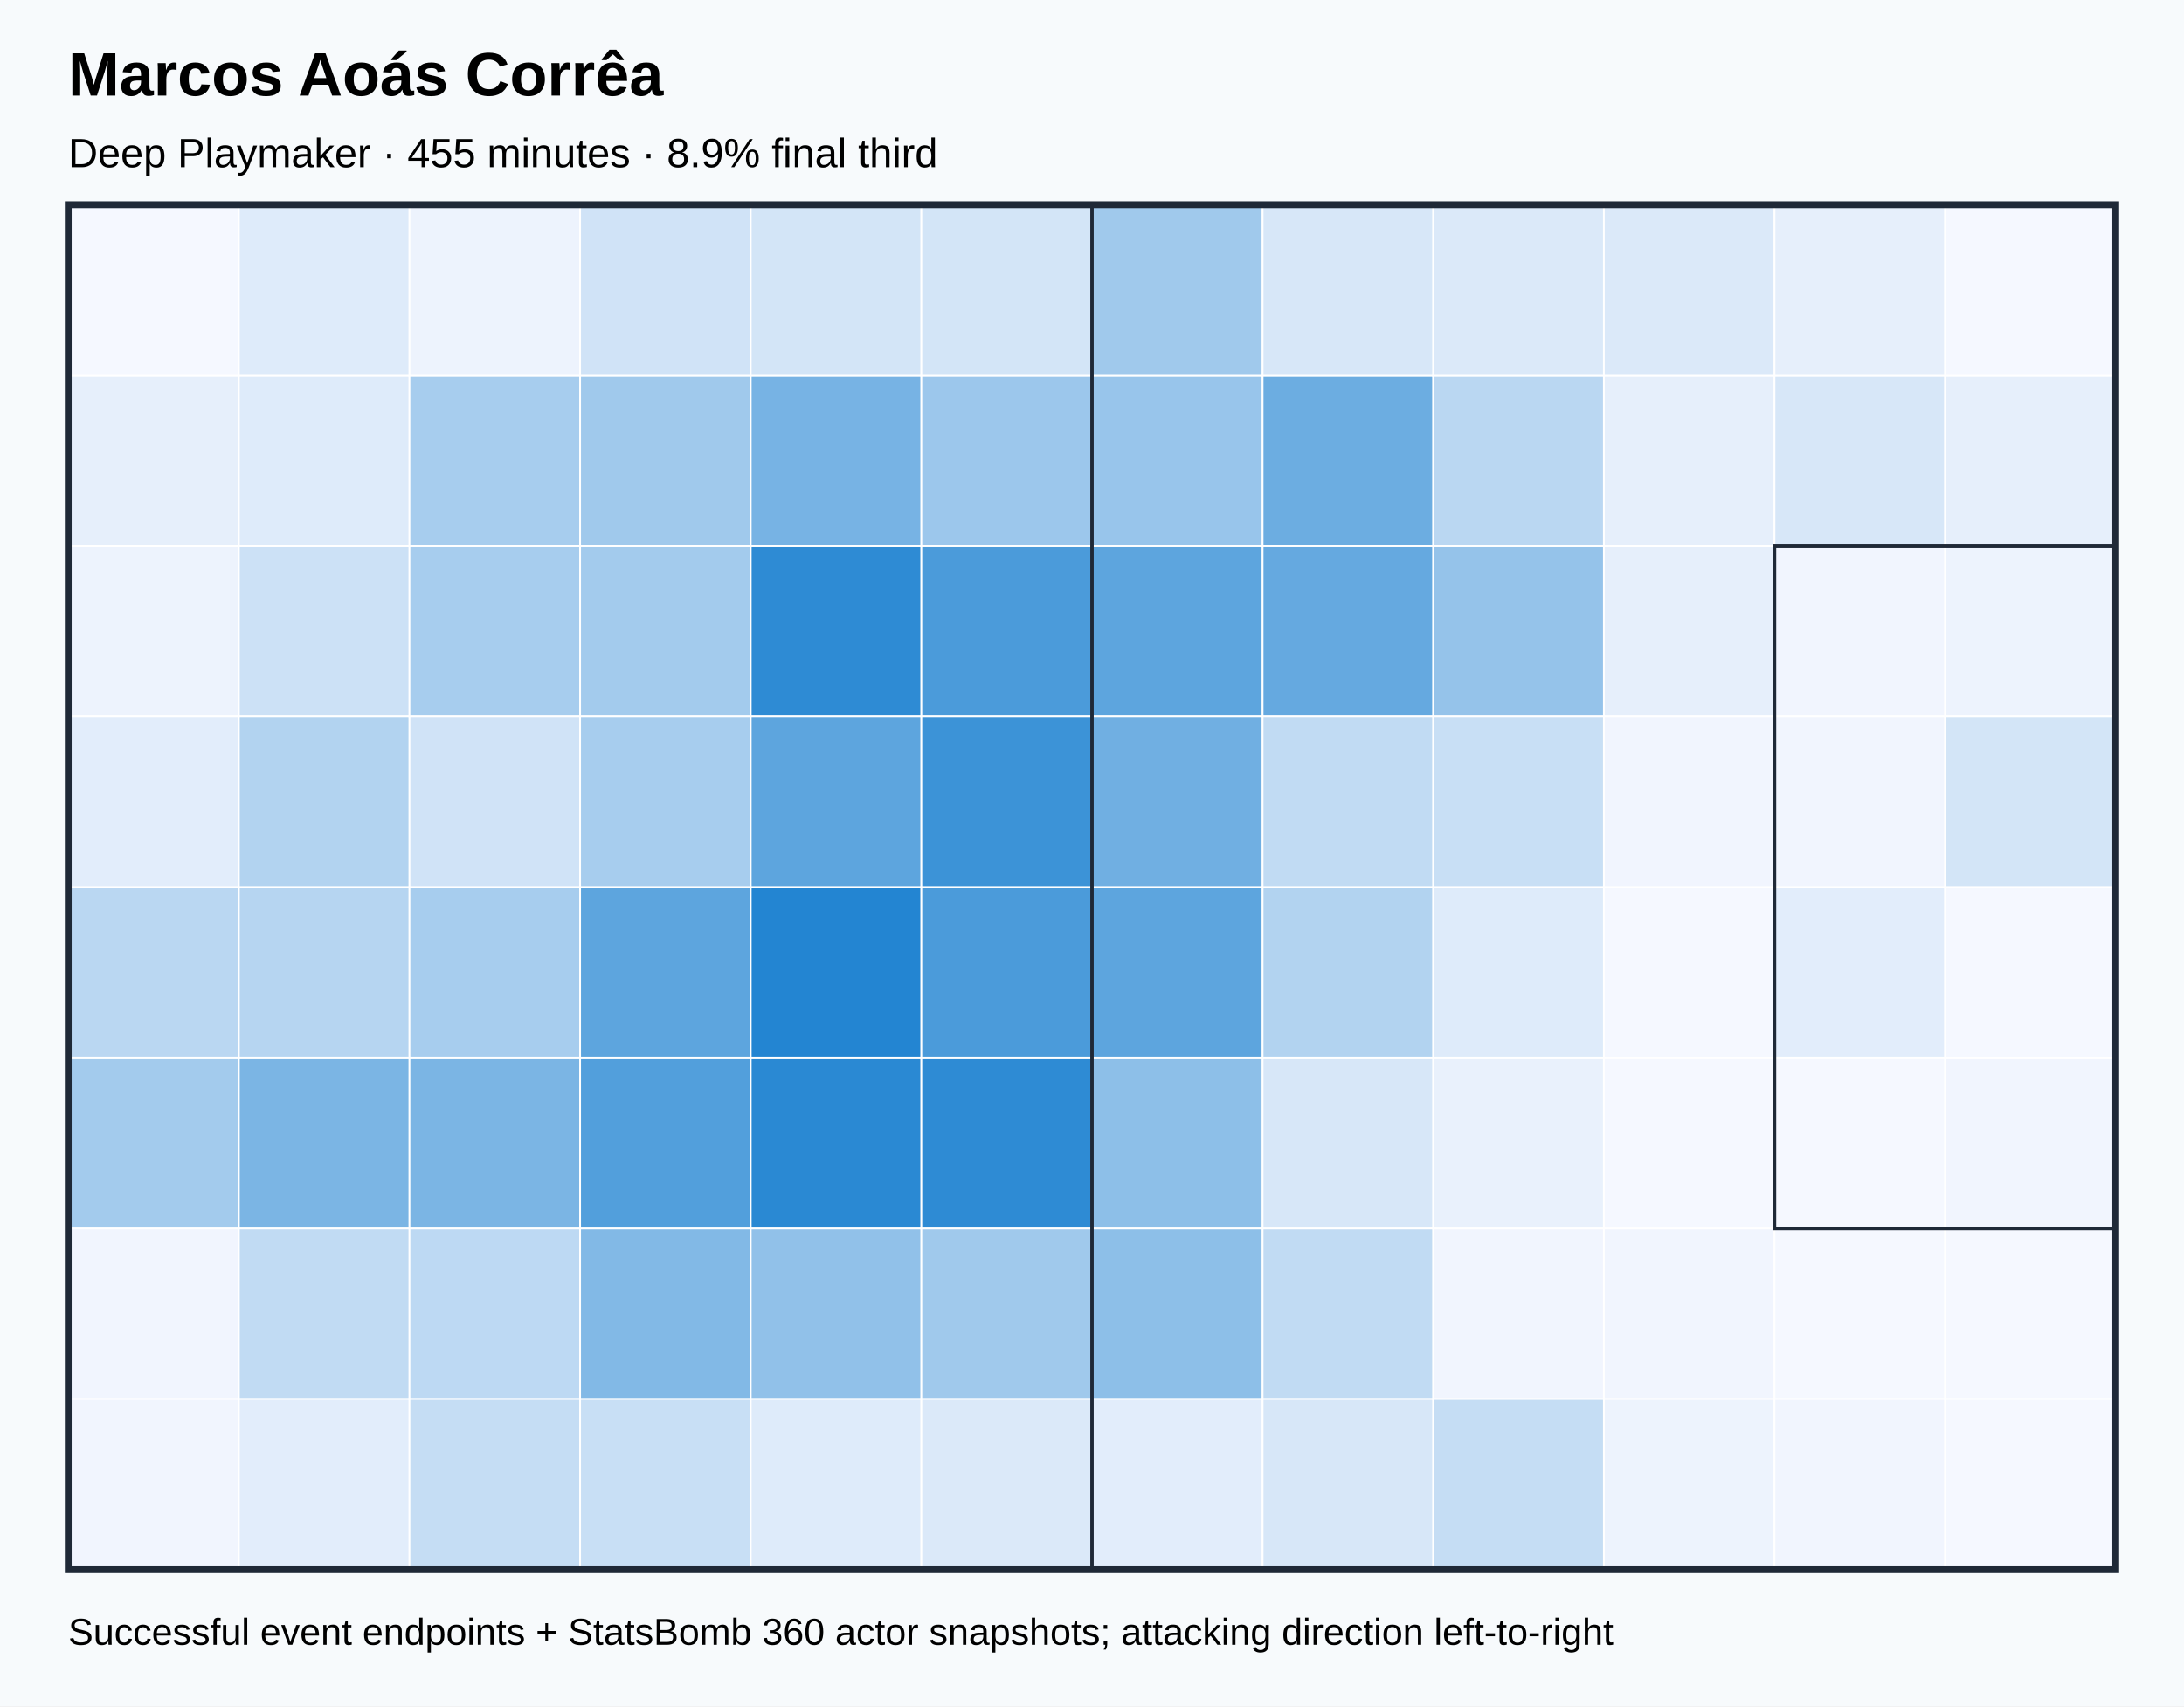
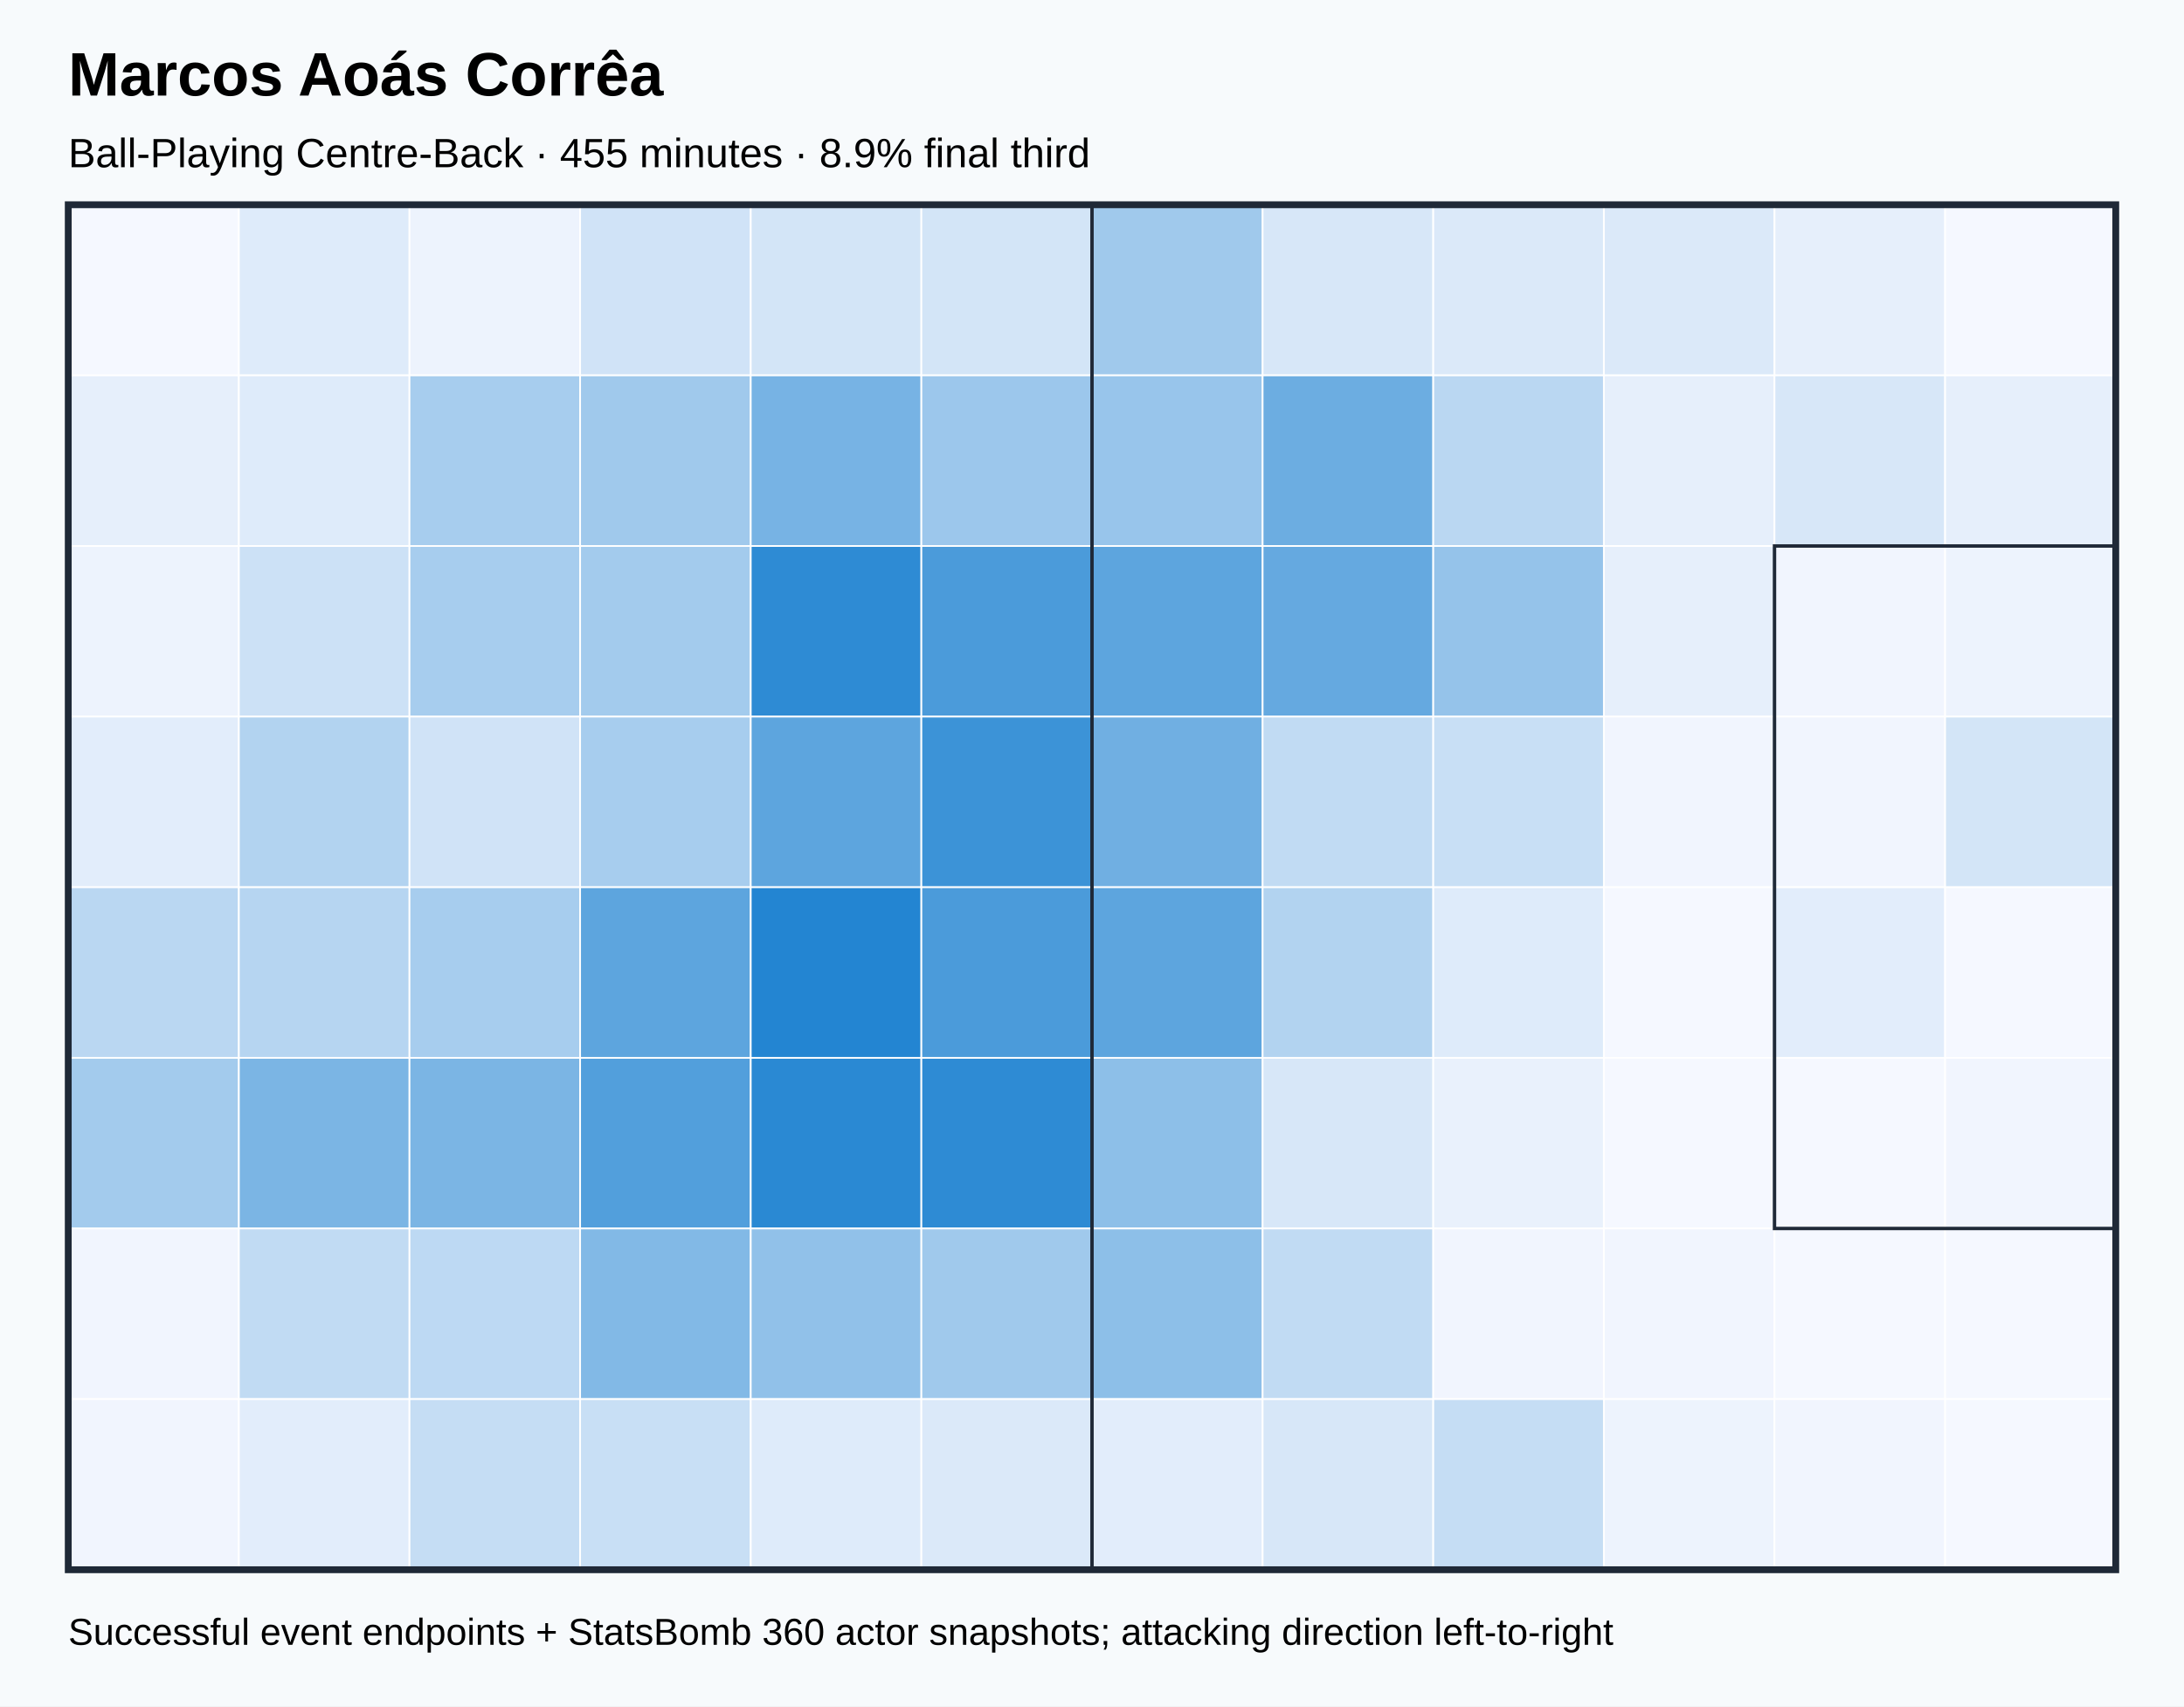
<svg xmlns="http://www.w3.org/2000/svg" width="640" height="500" viewBox="0 0 640 500" role="img">
  <rect width="640" height="500" fill="#f7fafc" />
  <text x="20" y="28" font-family="Arial" font-size="18" font-weight="700">Marcos Aoás Corrêa</text>
-   <text x="20" y="49" font-family="Arial" font-size="12">Deep Playmaker · 455 minutes · 8.9% final third</text>
+   <text x="20" y="49" font-family="Arial" font-size="12">Ball-Playing Centre-Back · 455 minutes · 8.9% final third</text>
  <rect x="20" y="60" width="50" height="50" fill="rgb(245,248,255)" stroke="#ffffff" stroke-width="0.5" />
  <rect x="20" y="110" width="50" height="50" fill="rgb(230,239,251)" stroke="#ffffff" stroke-width="0.5" />
  <rect x="20" y="160" width="50" height="50" fill="rgb(237,243,253)" stroke="#ffffff" stroke-width="0.5" />
  <rect x="20" y="210" width="50" height="50" fill="rgb(226,237,251)" stroke="#ffffff" stroke-width="0.5" />
  <rect x="20" y="260" width="50" height="50" fill="rgb(186,215,242)" stroke="#ffffff" stroke-width="0.5" />
  <rect x="20" y="310" width="50" height="50" fill="rgb(163,203,237)" stroke="#ffffff" stroke-width="0.5" />
  <rect x="20" y="360" width="50" height="50" fill="rgb(241,245,254)" stroke="#ffffff" stroke-width="0.5" />
  <rect x="20" y="410" width="50" height="50" fill="rgb(241,245,254)" stroke="#ffffff" stroke-width="0.5" />
  <rect x="70" y="60" width="50" height="50" fill="rgb(222,235,250)" stroke="#ffffff" stroke-width="0.5" />
  <rect x="70" y="110" width="50" height="50" fill="rgb(222,235,250)" stroke="#ffffff" stroke-width="0.5" />
  <rect x="70" y="160" width="50" height="50" fill="rgb(204,225,246)" stroke="#ffffff" stroke-width="0.5" />
  <rect x="70" y="210" width="50" height="50" fill="rgb(178,211,240)" stroke="#ffffff" stroke-width="0.5" />
  <rect x="70" y="260" width="50" height="50" fill="rgb(182,213,241)" stroke="#ffffff" stroke-width="0.5" />
  <rect x="70" y="310" width="50" height="50" fill="rgb(123,181,228)" stroke="#ffffff" stroke-width="0.5" />
  <rect x="70" y="360" width="50" height="50" fill="rgb(193,219,243)" stroke="#ffffff" stroke-width="0.5" />
  <rect x="70" y="410" width="50" height="50" fill="rgb(226,237,251)" stroke="#ffffff" stroke-width="0.5" />
  <rect x="120" y="60" width="50" height="50" fill="rgb(237,243,253)" stroke="#ffffff" stroke-width="0.5" />
  <rect x="120" y="110" width="50" height="50" fill="rgb(167,205,238)" stroke="#ffffff" stroke-width="0.5" />
  <rect x="120" y="160" width="50" height="50" fill="rgb(167,205,238)" stroke="#ffffff" stroke-width="0.5" />
  <rect x="120" y="210" width="50" height="50" fill="rgb(208,227,247)" stroke="#ffffff" stroke-width="0.5" />
  <rect x="120" y="260" width="50" height="50" fill="rgb(167,205,238)" stroke="#ffffff" stroke-width="0.5" />
  <rect x="120" y="310" width="50" height="50" fill="rgb(123,181,228)" stroke="#ffffff" stroke-width="0.5" />
  <rect x="120" y="360" width="50" height="50" fill="rgb(189,217,243)" stroke="#ffffff" stroke-width="0.5" />
  <rect x="120" y="410" width="50" height="50" fill="rgb(197,221,244)" stroke="#ffffff" stroke-width="0.5" />
  <rect x="170" y="60" width="50" height="50" fill="rgb(208,227,247)" stroke="#ffffff" stroke-width="0.5" />
  <rect x="170" y="110" width="50" height="50" fill="rgb(160,201,236)" stroke="#ffffff" stroke-width="0.5" />
  <rect x="170" y="160" width="50" height="50" fill="rgb(163,203,237)" stroke="#ffffff" stroke-width="0.5" />
  <rect x="170" y="210" width="50" height="50" fill="rgb(167,205,238)" stroke="#ffffff" stroke-width="0.5" />
  <rect x="170" y="260" width="50" height="50" fill="rgb(93,165,222)" stroke="#ffffff" stroke-width="0.5" />
  <rect x="170" y="310" width="50" height="50" fill="rgb(82,159,220)" stroke="#ffffff" stroke-width="0.5" />
  <rect x="170" y="360" width="50" height="50" fill="rgb(130,185,230)" stroke="#ffffff" stroke-width="0.5" />
  <rect x="170" y="410" width="50" height="50" fill="rgb(200,223,245)" stroke="#ffffff" stroke-width="0.5" />
  <rect x="220" y="60" width="50" height="50" fill="rgb(211,229,247)" stroke="#ffffff" stroke-width="0.5" />
  <rect x="220" y="110" width="50" height="50" fill="rgb(119,179,228)" stroke="#ffffff" stroke-width="0.5" />
  <rect x="220" y="160" width="50" height="50" fill="rgb(46,139,212)" stroke="#ffffff" stroke-width="0.5" />
  <rect x="220" y="210" width="50" height="50" fill="rgb(93,165,222)" stroke="#ffffff" stroke-width="0.5" />
  <rect x="220" y="260" width="50" height="50" fill="rgb(35,133,210)" stroke="#ffffff" stroke-width="0.5" />
  <rect x="220" y="310" width="50" height="50" fill="rgb(42,137,211)" stroke="#ffffff" stroke-width="0.5" />
  <rect x="220" y="360" width="50" height="50" fill="rgb(145,193,233)" stroke="#ffffff" stroke-width="0.5" />
  <rect x="220" y="410" width="50" height="50" fill="rgb(222,235,250)" stroke="#ffffff" stroke-width="0.5" />
  <rect x="270" y="60" width="50" height="50" fill="rgb(211,229,247)" stroke="#ffffff" stroke-width="0.5" />
  <rect x="270" y="110" width="50" height="50" fill="rgb(156,199,236)" stroke="#ffffff" stroke-width="0.5" />
  <rect x="270" y="160" width="50" height="50" fill="rgb(75,155,218)" stroke="#ffffff" stroke-width="0.5" />
  <rect x="270" y="210" width="50" height="50" fill="rgb(60,147,215)" stroke="#ffffff" stroke-width="0.5" />
  <rect x="270" y="260" width="50" height="50" fill="rgb(75,155,218)" stroke="#ffffff" stroke-width="0.5" />
  <rect x="270" y="310" width="50" height="50" fill="rgb(46,139,212)" stroke="#ffffff" stroke-width="0.5" />
  <rect x="270" y="360" width="50" height="50" fill="rgb(160,201,236)" stroke="#ffffff" stroke-width="0.5" />
  <rect x="270" y="410" width="50" height="50" fill="rgb(219,233,249)" stroke="#ffffff" stroke-width="0.5" />
  <rect x="320" y="60" width="50" height="50" fill="rgb(160,201,236)" stroke="#ffffff" stroke-width="0.5" />
  <rect x="320" y="110" width="50" height="50" fill="rgb(152,197,235)" stroke="#ffffff" stroke-width="0.5" />
  <rect x="320" y="160" width="50" height="50" fill="rgb(93,165,222)" stroke="#ffffff" stroke-width="0.5" />
  <rect x="320" y="210" width="50" height="50" fill="rgb(112,175,226)" stroke="#ffffff" stroke-width="0.5" />
  <rect x="320" y="260" width="50" height="50" fill="rgb(93,165,222)" stroke="#ffffff" stroke-width="0.5" />
  <rect x="320" y="310" width="50" height="50" fill="rgb(141,191,232)" stroke="#ffffff" stroke-width="0.5" />
  <rect x="320" y="360" width="50" height="50" fill="rgb(141,191,232)" stroke="#ffffff" stroke-width="0.5" />
  <rect x="320" y="410" width="50" height="50" fill="rgb(226,237,251)" stroke="#ffffff" stroke-width="0.5" />
  <rect x="370" y="60" width="50" height="50" fill="rgb(215,231,248)" stroke="#ffffff" stroke-width="0.5" />
  <rect x="370" y="110" width="50" height="50" fill="rgb(108,173,225)" stroke="#ffffff" stroke-width="0.5" />
  <rect x="370" y="160" width="50" height="50" fill="rgb(101,169,224)" stroke="#ffffff" stroke-width="0.5" />
  <rect x="370" y="210" width="50" height="50" fill="rgb(193,219,243)" stroke="#ffffff" stroke-width="0.5" />
  <rect x="370" y="260" width="50" height="50" fill="rgb(178,211,240)" stroke="#ffffff" stroke-width="0.5" />
  <rect x="370" y="310" width="50" height="50" fill="rgb(215,231,248)" stroke="#ffffff" stroke-width="0.5" />
  <rect x="370" y="360" width="50" height="50" fill="rgb(193,219,243)" stroke="#ffffff" stroke-width="0.5" />
  <rect x="370" y="410" width="50" height="50" fill="rgb(215,231,248)" stroke="#ffffff" stroke-width="0.5" />
  <rect x="420" y="60" width="50" height="50" fill="rgb(219,233,249)" stroke="#ffffff" stroke-width="0.5" />
  <rect x="420" y="110" width="50" height="50" fill="rgb(186,215,242)" stroke="#ffffff" stroke-width="0.5" />
  <rect x="420" y="160" width="50" height="50" fill="rgb(149,195,234)" stroke="#ffffff" stroke-width="0.5" />
  <rect x="420" y="210" width="50" height="50" fill="rgb(200,223,245)" stroke="#ffffff" stroke-width="0.5" />
  <rect x="420" y="260" width="50" height="50" fill="rgb(222,235,250)" stroke="#ffffff" stroke-width="0.5" />
  <rect x="420" y="310" width="50" height="50" fill="rgb(233,241,252)" stroke="#ffffff" stroke-width="0.5" />
  <rect x="420" y="360" width="50" height="50" fill="rgb(241,245,254)" stroke="#ffffff" stroke-width="0.5" />
  <rect x="420" y="410" width="50" height="50" fill="rgb(197,221,244)" stroke="#ffffff" stroke-width="0.5" />
  <rect x="470" y="60" width="50" height="50" fill="rgb(219,233,249)" stroke="#ffffff" stroke-width="0.5" />
  <rect x="470" y="110" width="50" height="50" fill="rgb(230,239,251)" stroke="#ffffff" stroke-width="0.5" />
  <rect x="470" y="160" width="50" height="50" fill="rgb(230,239,251)" stroke="#ffffff" stroke-width="0.5" />
  <rect x="470" y="210" width="50" height="50" fill="rgb(241,245,254)" stroke="#ffffff" stroke-width="0.5" />
  <rect x="470" y="260" width="50" height="50" fill="rgb(245,248,255)" stroke="#ffffff" stroke-width="0.5" />
  <rect x="470" y="310" width="50" height="50" fill="rgb(245,248,255)" stroke="#ffffff" stroke-width="0.5" />
  <rect x="470" y="360" width="50" height="50" fill="rgb(241,245,254)" stroke="#ffffff" stroke-width="0.5" />
  <rect x="470" y="410" width="50" height="50" fill="rgb(237,243,253)" stroke="#ffffff" stroke-width="0.5" />
  <rect x="520" y="60" width="50" height="50" fill="rgb(230,239,251)" stroke="#ffffff" stroke-width="0.5" />
  <rect x="520" y="110" width="50" height="50" fill="rgb(215,231,248)" stroke="#ffffff" stroke-width="0.5" />
  <rect x="520" y="160" width="50" height="50" fill="rgb(241,245,254)" stroke="#ffffff" stroke-width="0.5" />
  <rect x="520" y="210" width="50" height="50" fill="rgb(241,245,254)" stroke="#ffffff" stroke-width="0.5" />
  <rect x="520" y="260" width="50" height="50" fill="rgb(226,237,251)" stroke="#ffffff" stroke-width="0.5" />
  <rect x="520" y="310" width="50" height="50" fill="rgb(245,248,255)" stroke="#ffffff" stroke-width="0.5" />
  <rect x="520" y="360" width="50" height="50" fill="rgb(245,248,255)" stroke="#ffffff" stroke-width="0.5" />
  <rect x="520" y="410" width="50" height="50" fill="rgb(241,245,254)" stroke="#ffffff" stroke-width="0.5" />
  <rect x="570" y="60" width="50" height="50" fill="rgb(245,248,255)" stroke="#ffffff" stroke-width="0.5" />
  <rect x="570" y="110" width="50" height="50" fill="rgb(230,239,251)" stroke="#ffffff" stroke-width="0.5" />
  <rect x="570" y="160" width="50" height="50" fill="rgb(237,243,253)" stroke="#ffffff" stroke-width="0.5" />
  <rect x="570" y="210" width="50" height="50" fill="rgb(211,229,247)" stroke="#ffffff" stroke-width="0.5" />
  <rect x="570" y="260" width="50" height="50" fill="rgb(245,248,255)" stroke="#ffffff" stroke-width="0.5" />
  <rect x="570" y="310" width="50" height="50" fill="rgb(241,245,254)" stroke="#ffffff" stroke-width="0.5" />
  <rect x="570" y="360" width="50" height="50" fill="rgb(245,248,255)" stroke="#ffffff" stroke-width="0.5" />
  <rect x="570" y="410" width="50" height="50" fill="rgb(245,248,255)" stroke="#ffffff" stroke-width="0.5" />
  <rect x="20" y="60" width="600" height="400" fill="none" stroke="#1f2937" stroke-width="2" />
  <line x1="320" y1="60" x2="320" y2="460" stroke="#1f2937" stroke-width="1" />
  <rect x="520" y="160" width="100" height="200" fill="none" stroke="#1f2937" />
  <text x="20" y="482" font-family="Arial" font-size="11">Successful event endpoints + StatsBomb 360 actor snapshots; attacking direction left-to-right</text>
</svg>
